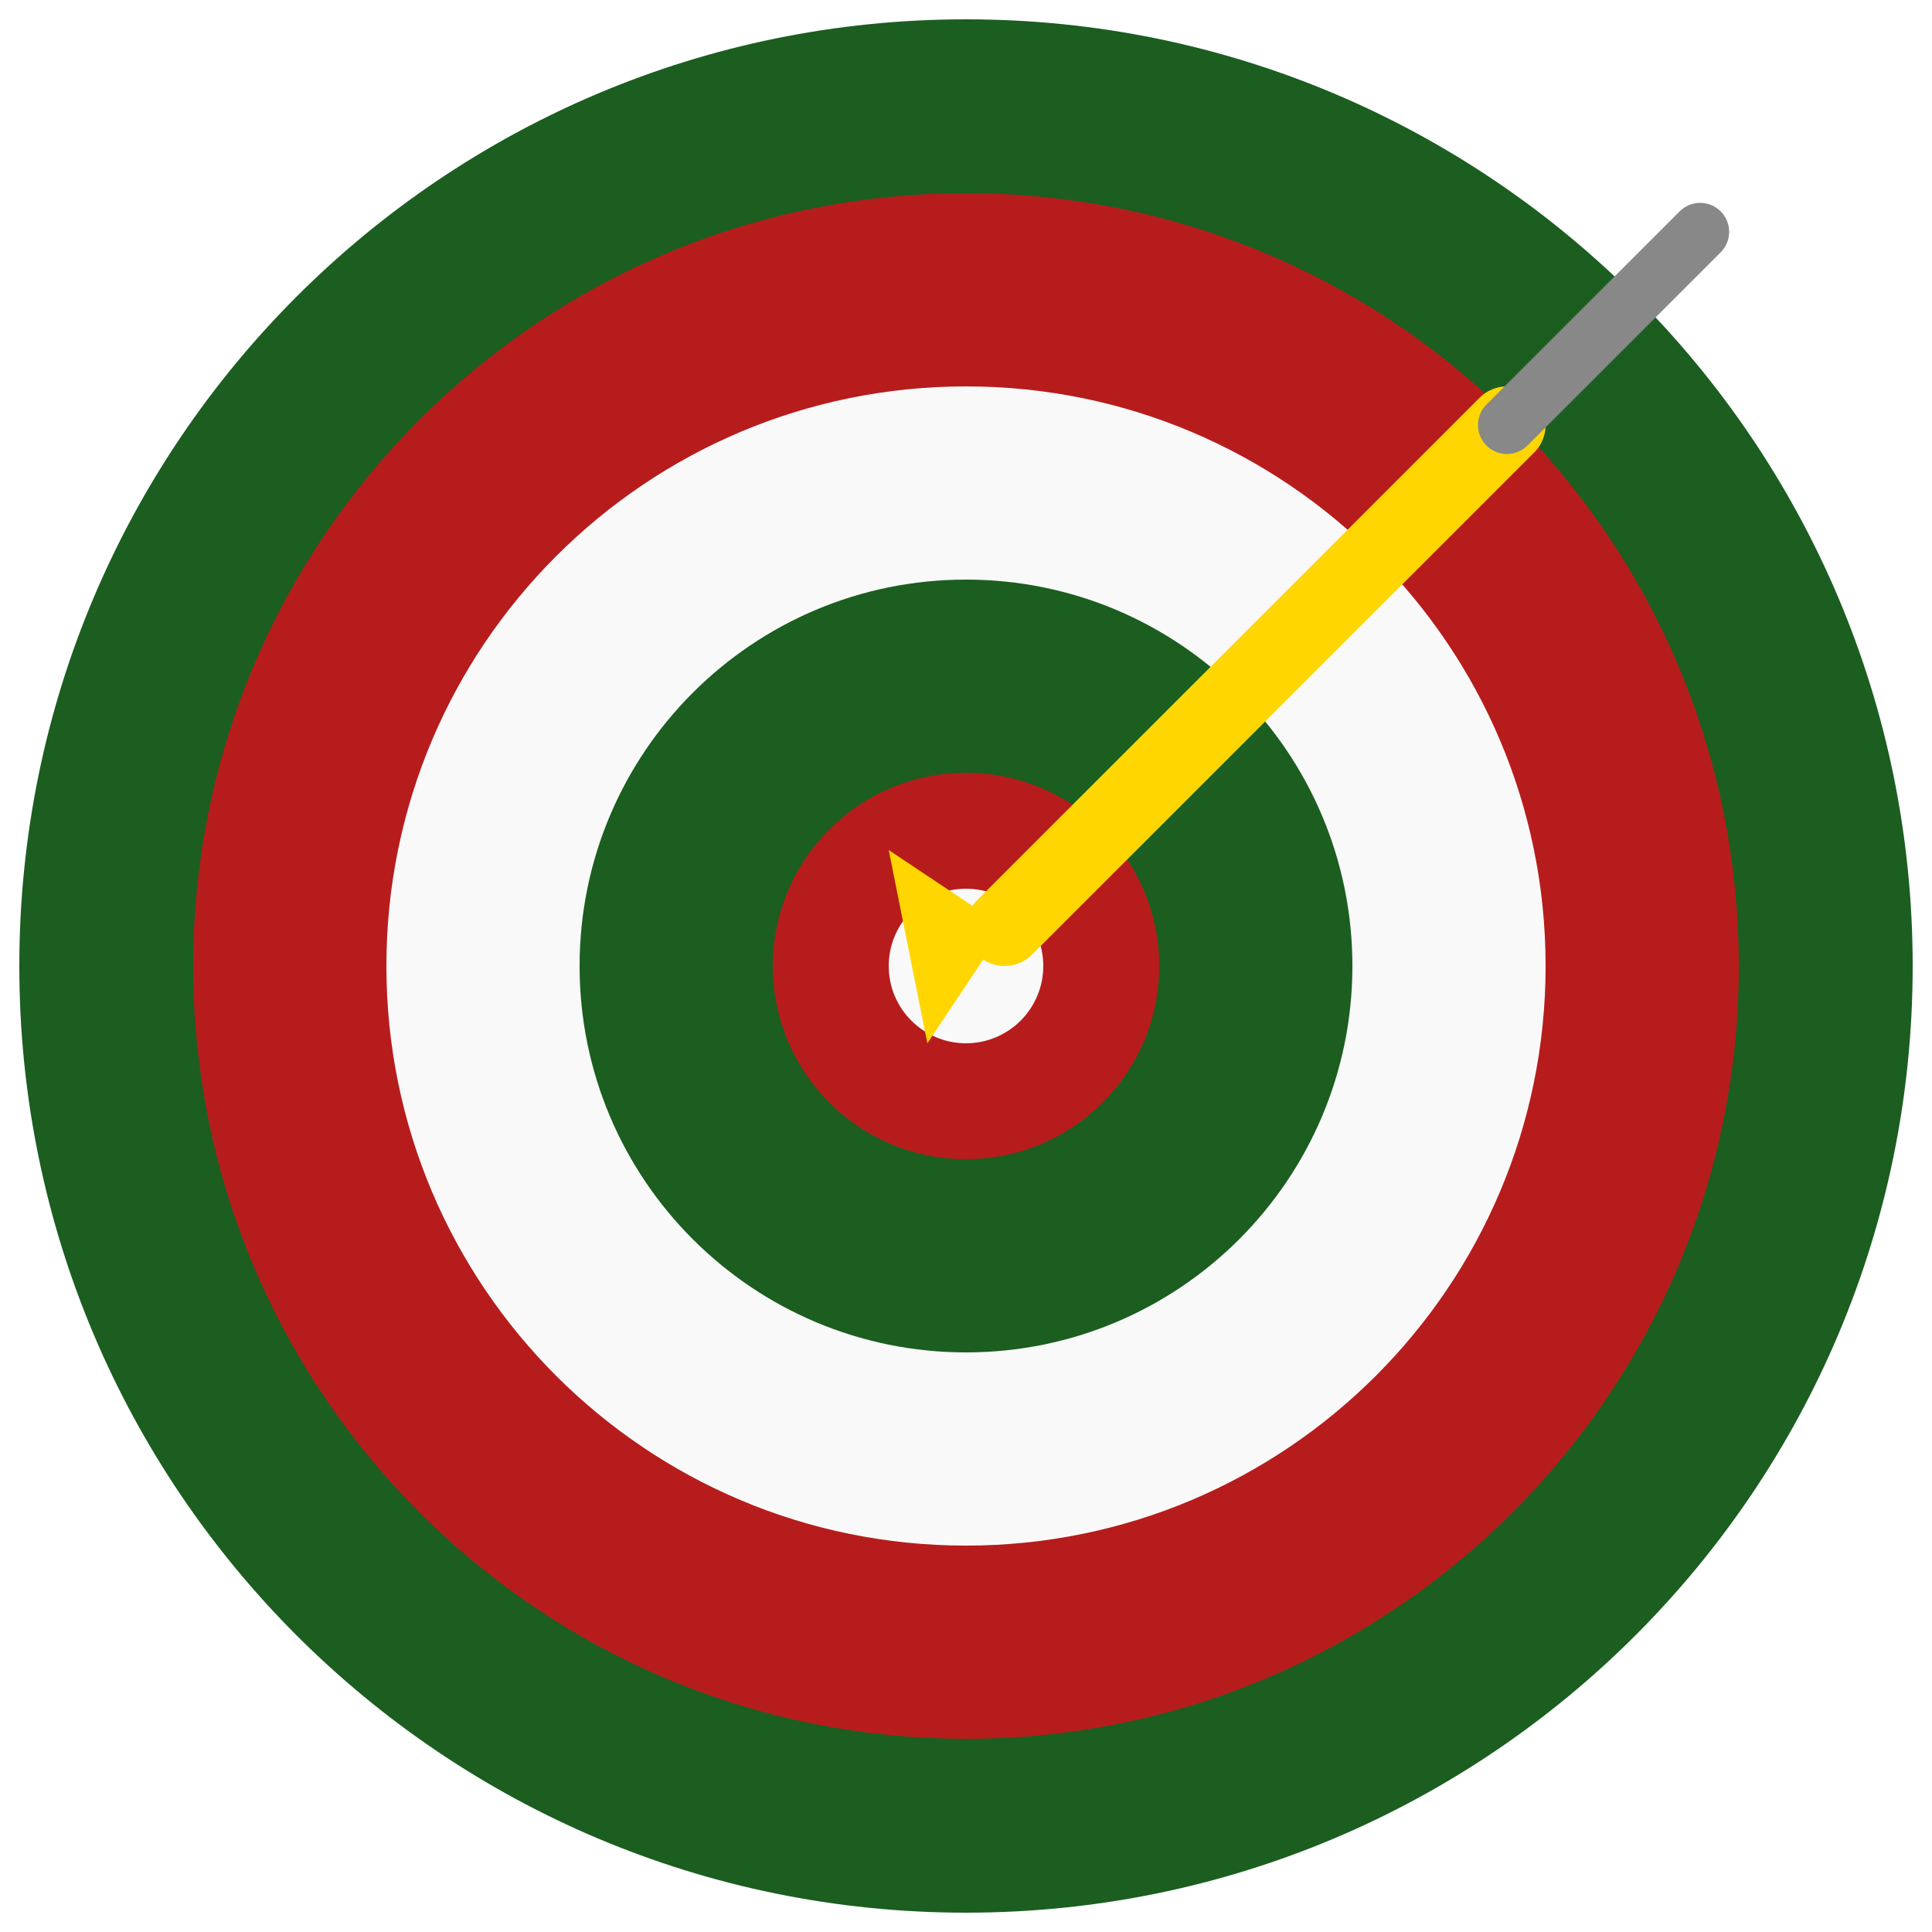
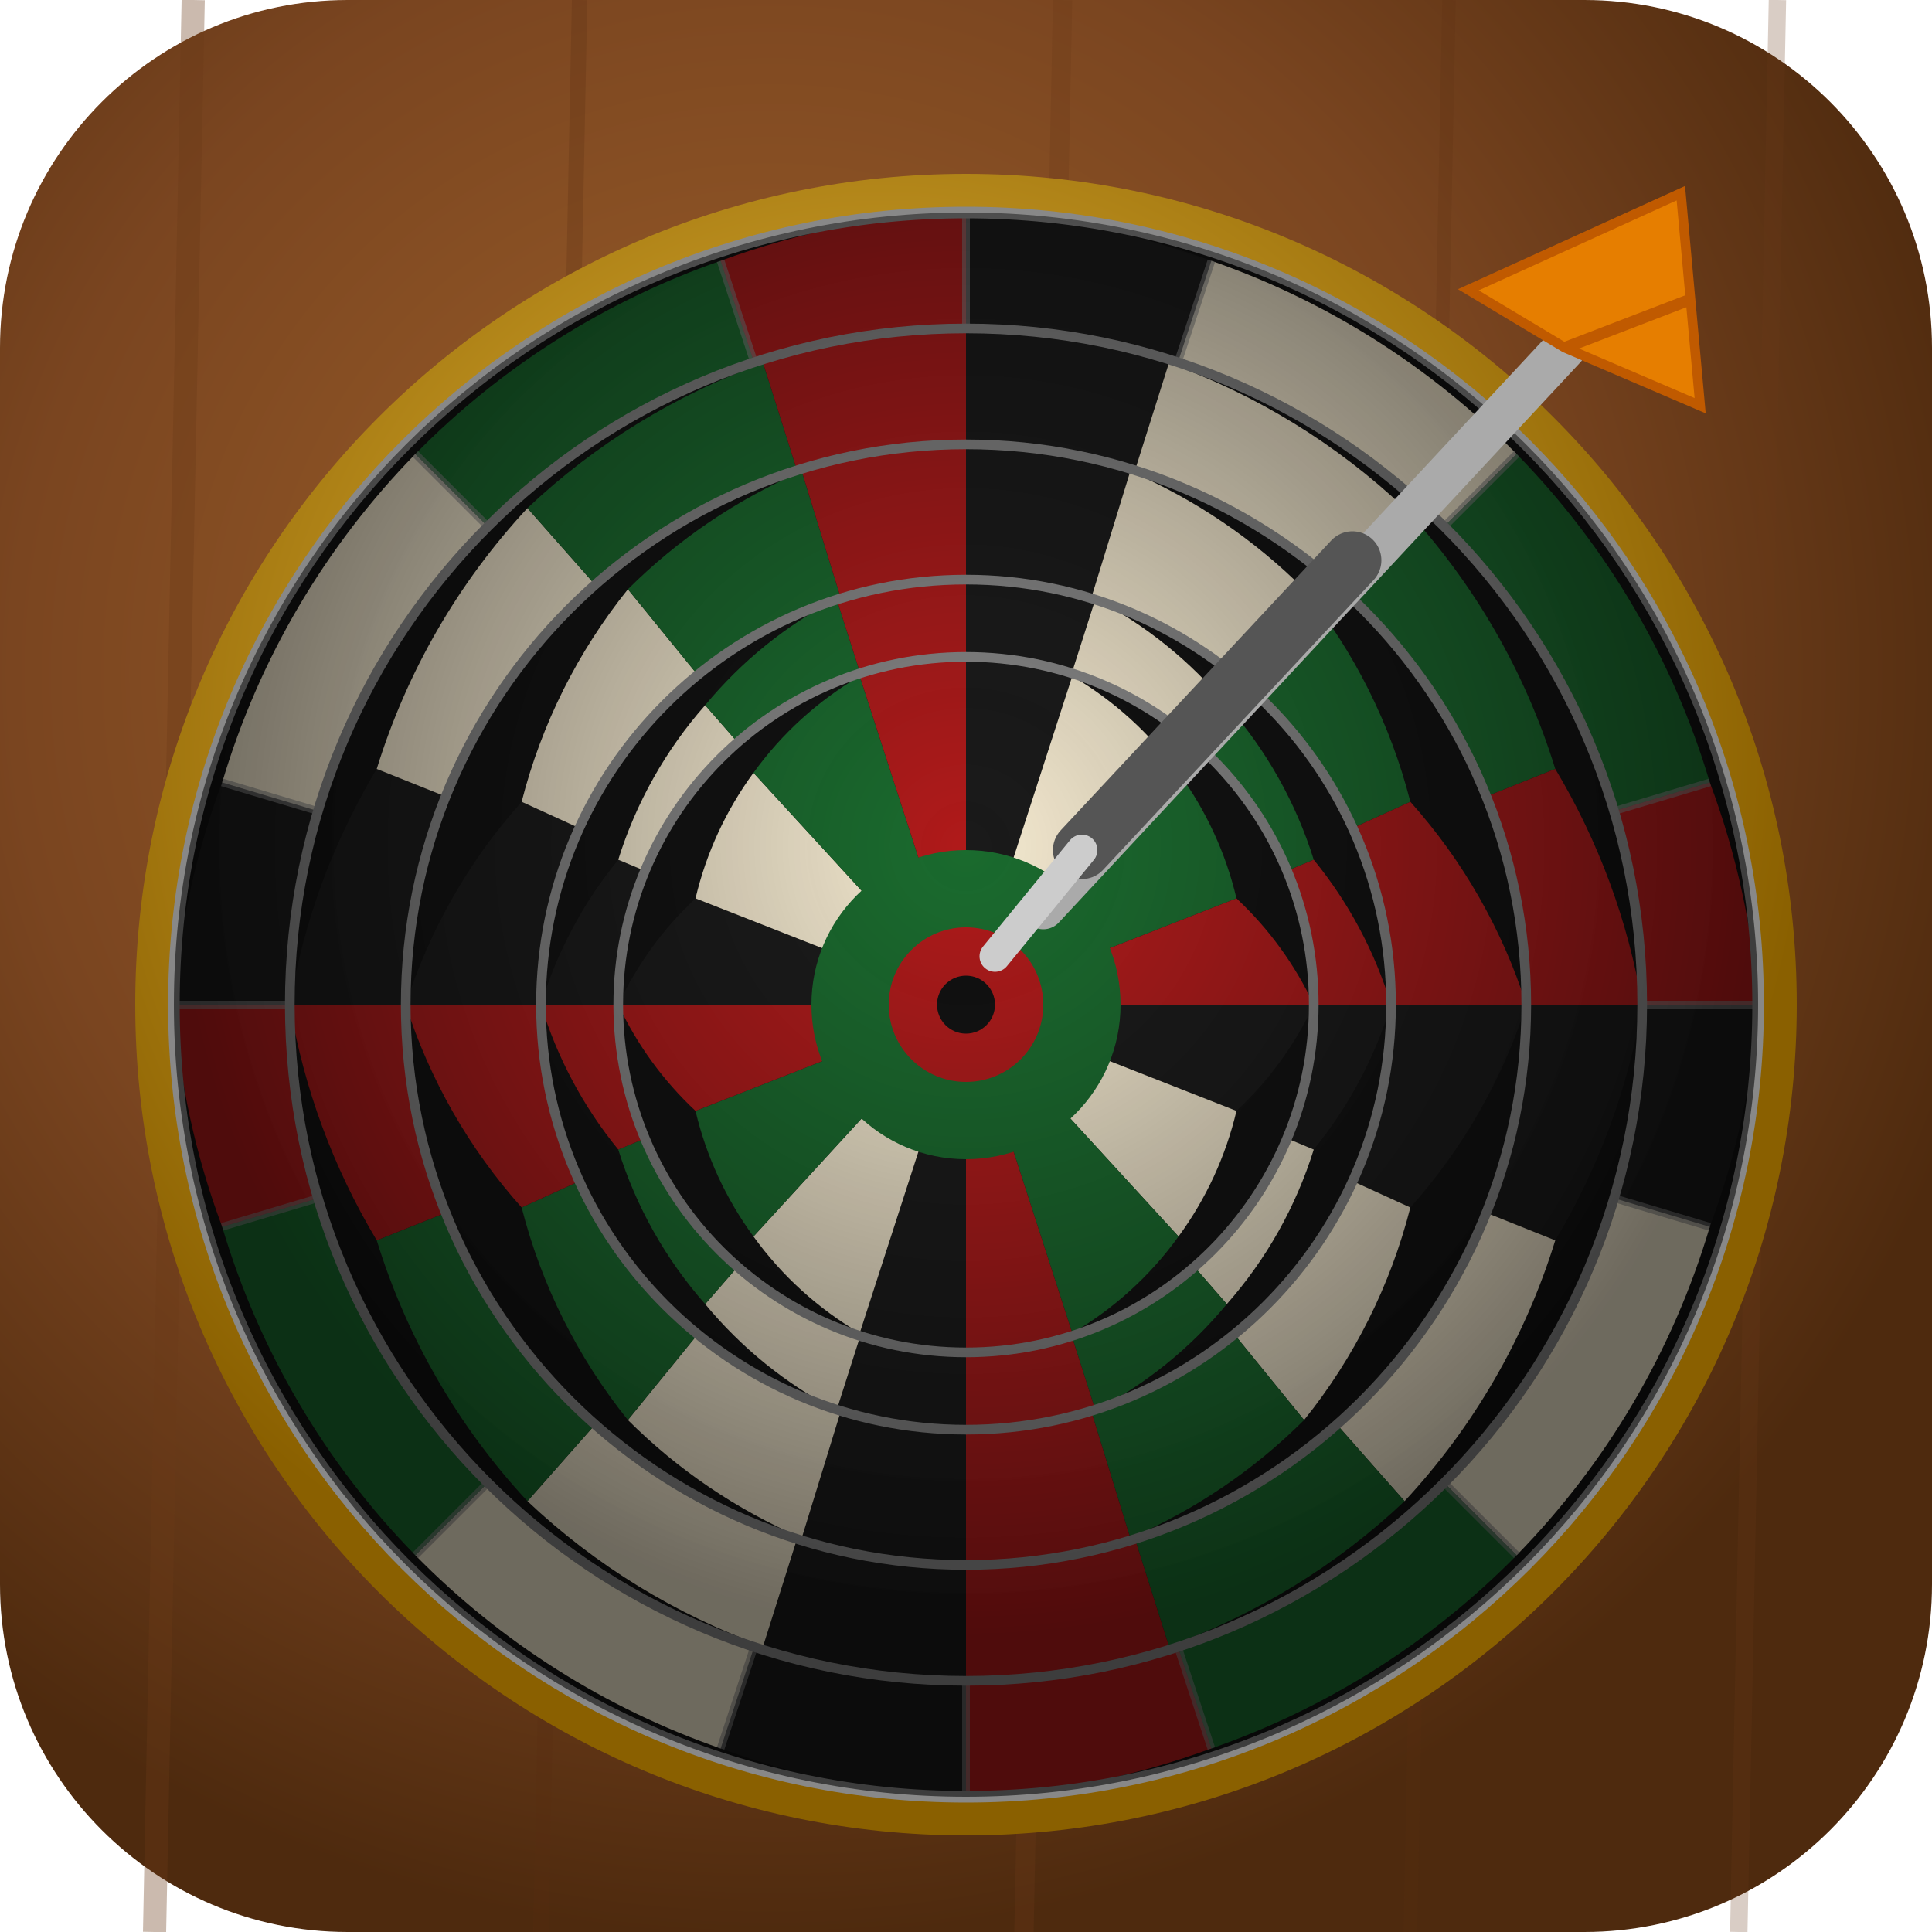
<svg xmlns="http://www.w3.org/2000/svg" viewBox="0 0 100 100">
-   <circle cx="50" cy="50" r="49" fill="#1b5e20" />
-   <circle cx="50" cy="50" r="40" fill="#b71c1c" />
-   <circle cx="50" cy="50" r="30" fill="#f9f9f9" />
-   <circle cx="50" cy="50" r="20" fill="#1b5e20" />
-   <circle cx="50" cy="50" r="10" fill="#b71c1c" />
-   <circle cx="50" cy="50" r="4" fill="#f9f9f9" />
-   <line x1="78" y1="22" x2="52" y2="48" stroke="#ffd600" stroke-width="4" stroke-linecap="round" />
-   <polygon points="52,48 46,44 48,54" fill="#ffd600" />
-   <line x1="78" y1="22" x2="88" y2="12" stroke="#888" stroke-width="3" stroke-linecap="round" />
+   <defs>
+     <radialGradient id="wood" cx="40%" cy="35%" r="65%">
+       <stop offset="0%" stop-color="#a0622a" />
+       <stop offset="60%" stop-color="#7a4520" />
+       <stop offset="100%" stop-color="#4e2a0e" />
+     </radialGradient>
+     <radialGradient id="boardShade" cx="50%" cy="40%" r="50%">
+       <stop offset="0%" stop-color="#111" stop-opacity="0" />
+       <stop offset="100%" stop-color="#000" stop-opacity="0.55" />
+     </radialGradient>
+     <radialGradient id="brass" cx="45%" cy="35%" r="55%">
+       <stop offset="0%" stop-color="#f0c040" />
+       <stop offset="100%" stop-color="#8a6000" />
+     </radialGradient>
+   </defs>
+   <rect width="100" height="100" rx="18" fill="url(#wood)" />
+   <line x1="10" y1="0" x2="8" y2="100" stroke="#6b3a18" stroke-width="1.2" stroke-opacity="0.35" />
+   <line x1="30" y1="0" x2="28" y2="100" stroke="#5a2e10" stroke-width="0.8" stroke-opacity="0.25" />
+   <line x1="55" y1="0" x2="53" y2="100" stroke="#6b3a18" stroke-width="1.0" stroke-opacity="0.30" />
+   <line x1="75" y1="0" x2="73" y2="100" stroke="#5a2e10" stroke-width="0.7" stroke-opacity="0.20" />
+   <line x1="92" y1="0" x2="90" y2="100" stroke="#6b3a18" stroke-width="0.9" stroke-opacity="0.25" />
+   <circle cx="50" cy="52" r="43" fill="url(#brass)" />
+   <circle cx="50" cy="52" r="41" fill="#111" />
+   <path d="M50,52 L50,11 A41,41 0 0,1 62.7,13.5 Z" fill="#1a1a1a" />
+   <path d="M50,52 L62.7,13.5 A41,41 0 0,1 78.5,23.5 Z" fill="#f5ead0" />
+   <path d="M50,52 L78.5,23.5 A41,41 0 0,1 88.5,40.5 Z" fill="#1a6b2e" />
+   <path d="M50,52 L88.5,40.5 A41,41 0 0,1 91,52 Z" fill="#b01a1a" />
+   <path d="M50,52 L91,52 A41,41 0 0,1 88.5,63.5 Z" fill="#1a1a1a" />
+   <path d="M50,52 L88.5,63.5 A41,41 0 0,1 78.5,80.5 Z" fill="#f5ead0" />
+   <path d="M50,52 L78.5,80.5 A41,41 0 0,1 62.7,90.5 Z" fill="#1a6b2e" />
+   <path d="M50,52 L62.7,90.5 A41,41 0 0,1 50,93 Z" fill="#b01a1a" />
+   <path d="M50,52 L50,93 A41,41 0 0,1 37.3,90.5 Z" fill="#1a1a1a" />
+   <path d="M50,52 L37.3,90.5 A41,41 0 0,1 21.5,80.5 Z" fill="#f5ead0" />
+   <path d="M50,52 L21.5,80.5 A41,41 0 0,1 11.5,63.5 Z" fill="#1a6b2e" />
+   <path d="M50,52 L11.5,63.5 A41,41 0 0,1 9,52 Z" fill="#b01a1a" />
+   <path d="M50,52 L9,52 A41,41 0 0,1 11.5,40.5 Z" fill="#1a1a1a" />
+   <path d="M50,52 L11.5,40.5 A41,41 0 0,1 21.5,23.5 Z" fill="#f5ead0" />
+   <path d="M50,52 L21.5,23.5 A41,41 0 0,1 37.3,13.5 Z" fill="#1a6b2e" />
+   <path d="M50,52 L37.3,13.5 A41,41 0 0,1 50,11 Z" fill="#b01a1a" />
+   <line x1="50" y1="52" x2="50" y2="11" stroke="#888" stroke-width="0.4" stroke-opacity="0.6" />
+   <line x1="50" y1="52" x2="62.7" y2="13.5" stroke="#888" stroke-width="0.4" stroke-opacity="0.6" />
+   <line x1="50" y1="52" x2="78.5" y2="23.5" stroke="#888" stroke-width="0.4" stroke-opacity="0.6" />
+   <line x1="50" y1="52" x2="88.5" y2="40.5" stroke="#888" stroke-width="0.4" stroke-opacity="0.6" />
+   <line x1="50" y1="52" x2="91" y2="52" stroke="#888" stroke-width="0.4" stroke-opacity="0.6" />
+   <line x1="50" y1="52" x2="88.5" y2="63.5" stroke="#888" stroke-width="0.4" stroke-opacity="0.6" />
+   <line x1="50" y1="52" x2="78.5" y2="80.5" stroke="#888" stroke-width="0.4" stroke-opacity="0.6" />
+   <line x1="50" y1="52" x2="62.7" y2="90.5" stroke="#888" stroke-width="0.4" stroke-opacity="0.6" />
+   <line x1="50" y1="52" x2="50" y2="93" stroke="#888" stroke-width="0.4" stroke-opacity="0.6" />
+   <line x1="50" y1="52" x2="37.3" y2="90.5" stroke="#888" stroke-width="0.4" stroke-opacity="0.6" />
+   <line x1="50" y1="52" x2="21.5" y2="80.5" stroke="#888" stroke-width="0.4" stroke-opacity="0.6" />
+   <line x1="50" y1="52" x2="11.5" y2="63.5" stroke="#888" stroke-width="0.4" stroke-opacity="0.6" />
+   <line x1="50" y1="52" x2="9" y2="52" stroke="#888" stroke-width="0.4" stroke-opacity="0.6" />
+   <line x1="50" y1="52" x2="11.5" y2="40.5" stroke="#888" stroke-width="0.4" stroke-opacity="0.6" />
+   <line x1="50" y1="52" x2="21.5" y2="23.5" stroke="#888" stroke-width="0.4" stroke-opacity="0.6" />
+   <line x1="50" y1="52" x2="37.3" y2="13.5" stroke="#888" stroke-width="0.4" stroke-opacity="0.6" />
+   <circle cx="50" cy="52" r="41" fill="none" stroke="#888" stroke-width="0.6" />
+   <circle cx="50" cy="52" r="35" fill="#111" />
+   <path d="M50,52 L50,17 A35,35 0 0,1 60.5,18.8 Z" fill="#1a1a1a" />
+   <path d="M50,52 L60.5,18.8 A35,35 0 0,1 72.7,26.3 Z" fill="#f5ead0" />
+   <path d="M50,52 L72.7,26.3 A35,35 0 0,1 80.5,39.8 Z" fill="#1a6b2e" />
+   <path d="M50,52 L80.5,39.8 A35,35 0 0,1 85,52 Z" fill="#b01a1a" />
+   <path d="M50,52 L85,52 A35,35 0 0,1 80.5,64.2 Z" fill="#1a1a1a" />
+   <path d="M50,52 L80.5,64.2 A35,35 0 0,1 72.7,77.7 Z" fill="#f5ead0" />
+   <path d="M50,52 L72.7,77.7 A35,35 0 0,1 60.5,85.2 Z" fill="#1a6b2e" />
+   <path d="M50,52 L60.5,85.2 A35,35 0 0,1 50,87 Z" fill="#b01a1a" />
+   <path d="M50,52 L50,87 A35,35 0 0,1 39.5,85.2 Z" fill="#1a1a1a" />
+   <path d="M50,52 L39.5,85.2 A35,35 0 0,1 27.3,77.7 Z" fill="#f5ead0" />
+   <path d="M50,52 L27.3,77.7 A35,35 0 0,1 19.5,64.2 Z" fill="#1a6b2e" />
+   <path d="M50,52 L19.5,64.2 A35,35 0 0,1 15,52 Z" fill="#b01a1a" />
+   <path d="M50,52 L15,52 A35,35 0 0,1 19.5,39.8 Z" fill="#1a1a1a" />
+   <path d="M50,52 L19.5,39.8 A35,35 0 0,1 27.3,26.3 Z" fill="#f5ead0" />
+   <path d="M50,52 L27.3,26.3 A35,35 0 0,1 39.5,18.8 Z" fill="#1a6b2e" />
+   <path d="M50,52 L39.5,18.8 A35,35 0 0,1 50,17 Z" fill="#b01a1a" />
+   <circle cx="50" cy="52" r="35" fill="none" stroke="#888" stroke-width="0.5" />
+   <circle cx="50" cy="52" r="29" fill="#111" />
+   <path d="M50,52 L50,23 A29,29 0 0,1 58.5,24.4 Z" fill="#1a1a1a" />
+   <path d="M50,52 L58.5,24.4 A29,29 0 0,1 67.5,30.5 Z" fill="#f5ead0" />
+   <path d="M50,52 L67.5,30.5 A29,29 0 0,1 73,41.5 Z" fill="#1a6b2e" />
+   <path d="M50,52 L73,41.5 A29,29 0 0,1 79,52 Z" fill="#b01a1a" />
+   <path d="M50,52 L79,52 A29,29 0 0,1 73,62.5 Z" fill="#1a1a1a" />
+   <path d="M50,52 L73,62.5 A29,29 0 0,1 67.5,73.5 Z" fill="#f5ead0" />
+   <path d="M50,52 L67.5,73.5 A29,29 0 0,1 58.5,79.6 Z" fill="#1a6b2e" />
+   <path d="M50,52 L58.5,79.6 A29,29 0 0,1 50,81 Z" fill="#b01a1a" />
+   <path d="M50,52 L50,81 A29,29 0 0,1 41.5,79.6 Z" fill="#1a1a1a" />
+   <path d="M50,52 L41.5,79.6 A29,29 0 0,1 32.5,73.5 Z" fill="#f5ead0" />
+   <path d="M50,52 L32.5,73.5 A29,29 0 0,1 27,62.5 Z" fill="#1a6b2e" />
+   <path d="M50,52 L27,62.5 A29,29 0 0,1 21,52 Z" fill="#b01a1a" />
+   <path d="M50,52 L21,52 A29,29 0 0,1 27,41.5 Z" fill="#1a1a1a" />
+   <path d="M50,52 L27,41.5 A29,29 0 0,1 32.5,30.5 Z" fill="#f5ead0" />
+   <path d="M50,52 L32.5,30.5 A29,29 0 0,1 41.5,24.4 Z" fill="#1a6b2e" />
+   <path d="M50,52 L41.5,24.4 A29,29 0 0,1 50,23 Z" fill="#b01a1a" />
+   <circle cx="50" cy="52" r="29" fill="none" stroke="#888" stroke-width="0.5" />
+   <circle cx="50" cy="52" r="22" fill="#111" />
+   <path d="M50,52 L50,30 A22,22 0 0,1 56.7,31 Z" fill="#1a1a1a" />
+   <path d="M50,52 L56.7,31 A22,22 0 0,1 63.5,36.5 Z" fill="#f5ead0" />
+   <path d="M50,52 L63.5,36.5 A22,22 0 0,1 68,44.5 Z" fill="#1a6b2e" />
+   <path d="M50,52 L68,44.5 A22,22 0 0,1 72,52 Z" fill="#b01a1a" />
+   <path d="M50,52 L72,52 A22,22 0 0,1 68,59.5 Z" fill="#1a1a1a" />
+   <path d="M50,52 L68,59.5 A22,22 0 0,1 63.5,67.5 Z" fill="#f5ead0" />
+   <path d="M50,52 L63.5,67.5 A22,22 0 0,1 56.7,73 Z" fill="#1a6b2e" />
+   <path d="M50,52 L56.7,73 A22,22 0 0,1 50,74 Z" fill="#b01a1a" />
+   <path d="M50,52 L50,74 A22,22 0 0,1 43.3,73 Z" fill="#1a1a1a" />
+   <path d="M50,52 L43.3,73 A22,22 0 0,1 36.5,67.5 Z" fill="#f5ead0" />
+   <path d="M50,52 L36.5,67.5 A22,22 0 0,1 32,59.5 Z" fill="#1a6b2e" />
+   <path d="M50,52 L32,59.5 A22,22 0 0,1 28,52 Z" fill="#b01a1a" />
+   <path d="M50,52 L28,52 A22,22 0 0,1 32,44.5 Z" fill="#1a1a1a" />
+   <path d="M50,52 L32,44.5 A22,22 0 0,1 36.5,36.5 Z" fill="#f5ead0" />
+   <path d="M50,52 L36.5,36.5 A22,22 0 0,1 43.3,31 Z" fill="#1a6b2e" />
+   <path d="M50,52 L43.3,31 A22,22 0 0,1 50,30 Z" fill="#b01a1a" />
+   <circle cx="50" cy="52" r="22" fill="none" stroke="#888" stroke-width="0.5" />
+   <circle cx="50" cy="52" r="18" fill="#111" />
+   <path d="M50,52 L50,34 A18,18 0 0,1 55.5,35 Z" fill="#1a1a1a" />
+   <path d="M50,52 L55.5,35 A18,18 0 0,1 61,40 Z" fill="#f5ead0" />
+   <path d="M50,52 L61,40 A18,18 0 0,1 64,46.5 Z" fill="#1a6b2e" />
+   <path d="M50,52 L64,46.5 A18,18 0 0,1 68,52 Z" fill="#b01a1a" />
+   <path d="M50,52 L68,52 A18,18 0 0,1 64,57.5 Z" fill="#1a1a1a" />
+   <path d="M50,52 L64,57.5 A18,18 0 0,1 61,64 Z" fill="#f5ead0" />
+   <path d="M50,52 L61,64 A18,18 0 0,1 55.5,69 Z" fill="#1a6b2e" />
+   <path d="M50,52 L55.5,69 A18,18 0 0,1 50,70 Z" fill="#b01a1a" />
+   <path d="M50,52 L50,70 A18,18 0 0,1 44.5,69 Z" fill="#1a1a1a" />
+   <path d="M50,52 L44.5,69 A18,18 0 0,1 39,64 Z" fill="#f5ead0" />
+   <path d="M50,52 L39,64 A18,18 0 0,1 36,57.5 Z" fill="#1a6b2e" />
+   <path d="M50,52 L36,57.5 A18,18 0 0,1 32,52 Z" fill="#b01a1a" />
+   <path d="M50,52 L32,52 A18,18 0 0,1 36,46.5 Z" fill="#1a1a1a" />
+   <path d="M50,52 L36,46.5 A18,18 0 0,1 39,40 Z" fill="#f5ead0" />
+   <path d="M50,52 L39,40 A18,18 0 0,1 44.5,35 Z" fill="#1a6b2e" />
+   <path d="M50,52 L44.5,35 A18,18 0 0,1 50,34 Z" fill="#b01a1a" />
+   <circle cx="50" cy="52" r="18" fill="none" stroke="#888" stroke-width="0.5" />
+   <circle cx="50" cy="52" r="8" fill="#1a6b2e" />
+   <circle cx="50" cy="52" r="4" fill="#b01a1a" />
+   <circle cx="50" cy="52" r="1.5" fill="#111" />
+   <circle cx="50" cy="52" r="41" fill="url(#boardShade)" />
+   <line x1="81" y1="18" x2="54" y2="47" stroke="#aaa" stroke-width="2.2" stroke-linecap="round" />
+   <line x1="70" y1="29" x2="56" y2="44" stroke="#555" stroke-width="3" stroke-linecap="round" />
+   <line x1="56" y1="44" x2="51.5" y2="49.5" stroke="#ccc" stroke-width="1.6" stroke-linecap="round" />
+   <polygon points="81,18 76,15 87,10 88,21" fill="#e67e00" stroke="#c05a00" stroke-width="0.5" />
+   <line x1="81" y1="18" x2="87.5" y2="15.5" stroke="#c05a00" stroke-width="0.6" />
</svg>
